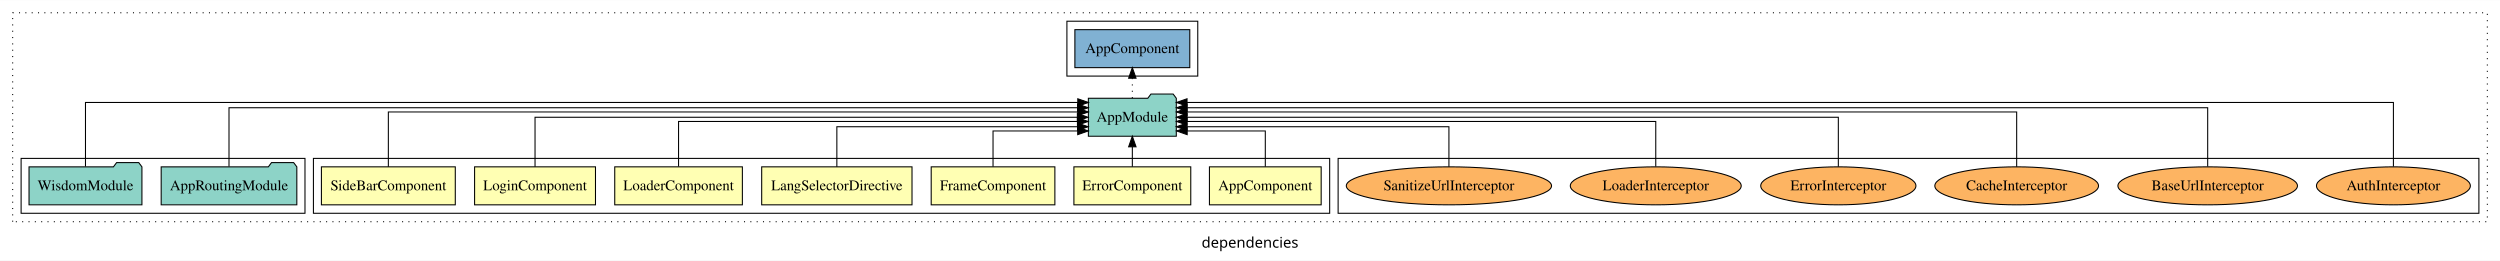
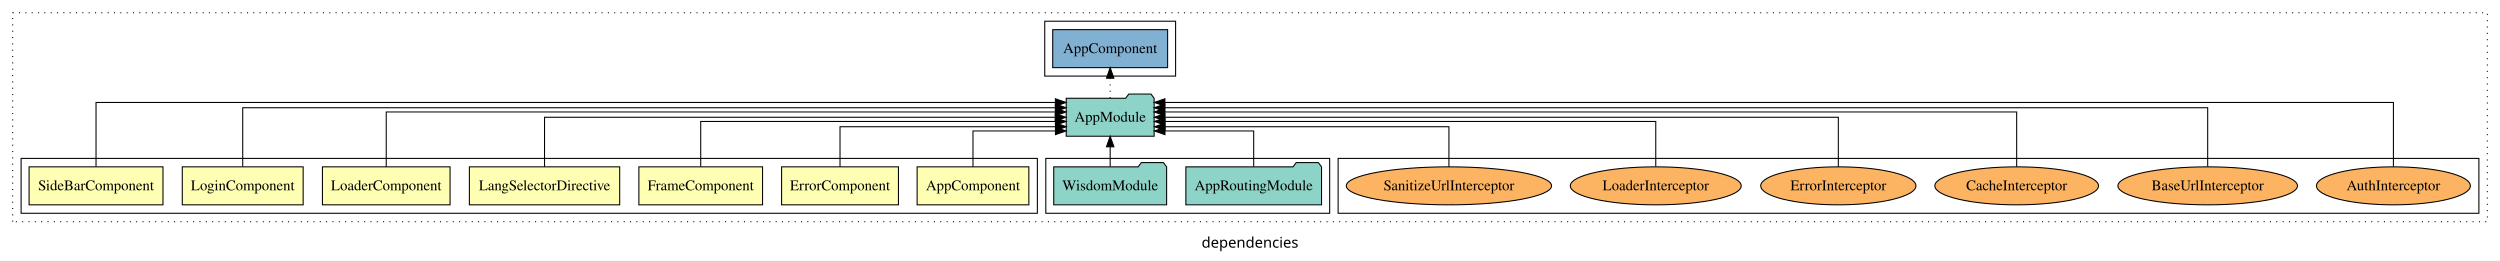
<svg xmlns="http://www.w3.org/2000/svg" width="2369pt" height="247pt" viewBox="0.00 0.00 2369.00 246.80">
  <g id="graph0" class="graph" transform="scale(1 1) rotate(0) translate(4 242.8)">
    <polygon fill="white" stroke="transparent" points="-4,4 -4,-242.8 2365,-242.8 2365,4 -4,4" />
    <text text-anchor="middle" x="1180.5" y="-8.2" font-family="sans-serif" font-size="14.00">dependencies</text>
    <g id="clust1" class="cluster">
      <polygon fill="none" stroke="black" stroke-dasharray="1,5" points="8,-32.8 8,-230.8 2353,-230.8 2353,-32.8 8,-32.8" />
    </g>
    <g id="clust12" class="cluster">
-       <polygon fill="none" stroke="black" points="1007,-170.8 1007,-222.8 1131,-222.8 1131,-170.8 1007,-170.8" />
+       <polygon fill="none" stroke="black" points="986,-170.8 986,-222.8 1110,-222.8 1110,-170.8 986,-170.8" />
    </g>
    <g id="clust13" class="cluster">
      <polygon fill="none" stroke="black" points="1264,-40.8 1264,-92.8 2345,-92.8 2345,-40.8 1264,-40.8" />
    </g>
+     <g id="clust10" class="cluster">
+       <polygon fill="none" stroke="black" points="987,-40.8 987,-92.8 1256,-92.8 1256,-40.8 987,-40.8" />
+     </g>
    <g id="clust2" class="cluster">
-       <polygon fill="none" stroke="black" points="293,-40.8 293,-92.8 1256,-92.8 1256,-40.8 293,-40.8" />
-     </g>
-     <g id="clust10" class="cluster">
-       <polygon fill="none" stroke="black" points="16,-40.8 16,-92.8 285,-92.8 285,-40.8 16,-40.8" />
+       <polygon fill="none" stroke="black" points="16,-40.8 16,-92.8 979,-92.8 979,-40.8 16,-40.8" />
    </g>
    <g id="node1" class="node">
-       <polygon fill="#ffffb3" stroke="black" points="1247.94,-84.8 1142.06,-84.8 1142.06,-48.8 1247.94,-48.8 1247.94,-84.8" />
-       <text text-anchor="middle" x="1195" y="-62.6" font-family="Times,serif" font-size="14.00">AppComponent</text>
+       <polygon fill="#ffffb3" stroke="black" points="970.94,-84.8 865.06,-84.8 865.06,-48.8 970.94,-48.8 970.94,-84.8" />
+       <text text-anchor="middle" x="918" y="-62.6" font-family="Times,serif" font-size="14.00">AppComponent</text>
    </g>
    <g id="node8" class="node">
-       <polygon fill="#8dd3c7" stroke="black" points="1110.66,-149.8 1107.66,-153.8 1086.66,-153.8 1083.66,-149.8 1027.34,-149.8 1027.34,-113.8 1110.66,-113.8 1110.66,-149.8" />
-       <text text-anchor="middle" x="1069" y="-127.6" font-family="Times,serif" font-size="14.00">AppModule</text>
+       <polygon fill="#8dd3c7" stroke="black" points="1089.66,-149.8 1086.66,-153.8 1065.66,-153.8 1062.66,-149.8 1006.34,-149.8 1006.34,-113.8 1089.66,-113.8 1089.66,-149.8" />
+       <text text-anchor="middle" x="1048" y="-127.6" font-family="Times,serif" font-size="14.00">AppModule</text>
    </g>
    <g id="edge1" class="edge">
-       <path fill="none" stroke="black" d="M1195,-84.99C1195,-99.98 1195,-118.8 1195,-118.8 1195,-118.8 1120.96,-118.8 1120.96,-118.8" />
-       <polygon fill="black" stroke="black" points="1120.96,-115.3 1110.96,-118.8 1120.96,-122.3 1120.96,-115.3" />
+       <path fill="none" stroke="black" d="M918,-84.99C918,-99.98 918,-118.8 918,-118.8 918,-118.8 996.15,-118.8 996.15,-118.8" />
+       <polygon fill="black" stroke="black" points="996.15,-122.3 1006.15,-118.8 996.15,-115.3 996.15,-122.3" />
    </g>
    <g id="node2" class="node">
-       <polygon fill="#ffffb3" stroke="black" points="1124.37,-84.8 1013.63,-84.8 1013.63,-48.8 1124.37,-48.8 1124.37,-84.8" />
-       <text text-anchor="middle" x="1069" y="-62.6" font-family="Times,serif" font-size="14.00">ErrorComponent</text>
+       <polygon fill="#ffffb3" stroke="black" points="847.37,-84.8 736.63,-84.8 736.63,-48.8 847.37,-48.8 847.37,-84.8" />
+       <text text-anchor="middle" x="792" y="-62.6" font-family="Times,serif" font-size="14.00">ErrorComponent</text>
    </g>
    <g id="edge2" class="edge">
-       <path fill="none" stroke="black" d="M1069,-84.91C1069,-84.91 1069,-103.79 1069,-103.79" />
-       <polygon fill="black" stroke="black" points="1065.5,-103.79 1069,-113.79 1072.5,-103.79 1065.5,-103.79" />
+       <path fill="none" stroke="black" d="M792,-84.83C792,-101.2 792,-122.8 792,-122.8 792,-122.8 996.3,-122.8 996.3,-122.8" />
+       <polygon fill="black" stroke="black" points="996.3,-126.3 1006.3,-122.8 996.3,-119.3 996.3,-126.3" />
    </g>
    <g id="node3" class="node">
-       <polygon fill="#ffffb3" stroke="black" points="995.6,-84.8 878.4,-84.8 878.4,-48.8 995.6,-48.8 995.6,-84.8" />
-       <text text-anchor="middle" x="937" y="-62.6" font-family="Times,serif" font-size="14.00">FrameComponent</text>
+       <polygon fill="#ffffb3" stroke="black" points="718.6,-84.8 601.4,-84.8 601.4,-48.8 718.6,-48.8 718.6,-84.8" />
+       <text text-anchor="middle" x="660" y="-62.6" font-family="Times,serif" font-size="14.00">FrameComponent</text>
    </g>
    <g id="edge3" class="edge">
-       <path fill="none" stroke="black" d="M937,-84.99C937,-99.98 937,-118.8 937,-118.8 937,-118.8 1017.23,-118.8 1017.23,-118.8" />
-       <polygon fill="black" stroke="black" points="1017.23,-122.3 1027.23,-118.8 1017.23,-115.3 1017.23,-122.3" />
+       <path fill="none" stroke="black" d="M660,-85.1C660,-103.07 660,-127.8 660,-127.8 660,-127.8 996.11,-127.8 996.11,-127.8" />
+       <polygon fill="black" stroke="black" points="996.11,-131.3 1006.11,-127.8 996.11,-124.3 996.11,-131.3" />
    </g>
    <g id="node4" class="node">
-       <polygon fill="#ffffb3" stroke="black" points="860.22,-84.8 717.78,-84.8 717.78,-48.8 860.22,-48.8 860.22,-84.8" />
-       <text text-anchor="middle" x="789" y="-62.6" font-family="Times,serif" font-size="14.00">LangSelectorDirective</text>
+       <polygon fill="#ffffb3" stroke="black" points="583.22,-84.8 440.78,-84.8 440.78,-48.8 583.22,-48.8 583.22,-84.8" />
+       <text text-anchor="middle" x="512" y="-62.6" font-family="Times,serif" font-size="14.00">LangSelectorDirective</text>
    </g>
    <g id="edge4" class="edge">
-       <path fill="none" stroke="black" d="M789,-84.83C789,-101.2 789,-122.8 789,-122.8 789,-122.8 1017.08,-122.8 1017.08,-122.8" />
-       <polygon fill="black" stroke="black" points="1017.08,-126.3 1027.08,-122.8 1017.08,-119.3 1017.08,-126.3" />
+       <path fill="none" stroke="black" d="M512,-84.91C512,-104.14 512,-131.8 512,-131.8 512,-131.8 995.94,-131.8 995.94,-131.8" />
+       <polygon fill="black" stroke="black" points="995.94,-135.3 1005.94,-131.8 995.94,-128.3 995.94,-135.3" />
    </g>
    <g id="node5" class="node">
-       <polygon fill="#ffffb3" stroke="black" points="699.47,-84.8 578.53,-84.8 578.53,-48.8 699.47,-48.8 699.47,-84.8" />
-       <text text-anchor="middle" x="639" y="-62.6" font-family="Times,serif" font-size="14.00">LoaderComponent</text>
+       <polygon fill="#ffffb3" stroke="black" points="422.47,-84.8 301.53,-84.8 301.53,-48.8 422.47,-48.8 422.47,-84.8" />
+       <text text-anchor="middle" x="362" y="-62.6" font-family="Times,serif" font-size="14.00">LoaderComponent</text>
    </g>
    <g id="edge5" class="edge">
-       <path fill="none" stroke="black" d="M639,-85.1C639,-103.07 639,-127.8 639,-127.8 639,-127.8 1016.99,-127.8 1016.99,-127.8" />
-       <polygon fill="black" stroke="black" points="1016.99,-131.3 1026.99,-127.8 1016.99,-124.3 1016.99,-131.3" />
+       <path fill="none" stroke="black" d="M362,-84.83C362,-105.57 362,-136.8 362,-136.8 362,-136.8 996.12,-136.8 996.12,-136.8" />
+       <polygon fill="black" stroke="black" points="996.12,-140.3 1006.12,-136.8 996.12,-133.3 996.12,-140.3" />
    </g>
    <g id="node6" class="node">
-       <polygon fill="#ffffb3" stroke="black" points="560.28,-84.8 445.72,-84.8 445.72,-48.8 560.28,-48.8 560.28,-84.8" />
-       <text text-anchor="middle" x="503" y="-62.6" font-family="Times,serif" font-size="14.00">LoginComponent</text>
+       <polygon fill="#ffffb3" stroke="black" points="283.27,-84.8 168.73,-84.8 168.73,-48.8 283.27,-48.8 283.27,-84.8" />
+       <text text-anchor="middle" x="226" y="-62.6" font-family="Times,serif" font-size="14.00">LoginComponent</text>
    </g>
    <g id="edge6" class="edge">
-       <path fill="none" stroke="black" d="M503,-84.91C503,-104.14 503,-131.8 503,-131.8 503,-131.8 1016.92,-131.8 1016.92,-131.8" />
-       <polygon fill="black" stroke="black" points="1016.92,-135.3 1026.92,-131.8 1016.92,-128.3 1016.92,-135.3" />
+       <path fill="none" stroke="black" d="M226,-85.09C226,-107.01 226,-140.8 226,-140.8 226,-140.8 996.11,-140.8 996.11,-140.8" />
+       <polygon fill="black" stroke="black" points="996.11,-144.3 1006.11,-140.8 996.11,-137.3 996.11,-144.3" />
    </g>
    <g id="node7" class="node">
-       <polygon fill="#ffffb3" stroke="black" points="427.43,-84.8 300.57,-84.8 300.57,-48.8 427.43,-48.8 427.43,-84.8" />
-       <text text-anchor="middle" x="364" y="-62.6" font-family="Times,serif" font-size="14.00">SideBarComponent</text>
+       <polygon fill="#ffffb3" stroke="black" points="150.44,-84.8 23.56,-84.8 23.56,-48.8 150.44,-48.8 150.44,-84.8" />
+       <text text-anchor="middle" x="87" y="-62.6" font-family="Times,serif" font-size="14.00">SideBarComponent</text>
    </g>
    <g id="edge7" class="edge">
-       <path fill="none" stroke="black" d="M364,-84.83C364,-105.57 364,-136.8 364,-136.8 364,-136.8 1017.27,-136.8 1017.27,-136.8" />
-       <polygon fill="black" stroke="black" points="1017.27,-140.3 1027.27,-136.8 1017.27,-133.3 1017.27,-140.3" />
+       <path fill="none" stroke="black" d="M87,-85.12C87,-108.46 87,-145.8 87,-145.8 87,-145.8 996.09,-145.8 996.09,-145.8" />
+       <polygon fill="black" stroke="black" points="996.09,-149.3 1006.09,-145.8 996.09,-142.3 996.09,-149.3" />
    </g>
    <g id="node11" class="node">
-       <polygon fill="#80b1d3" stroke="black" points="1123.44,-214.8 1014.56,-214.8 1014.56,-178.8 1123.44,-178.8 1123.44,-214.8" />
-       <text text-anchor="middle" x="1069" y="-192.6" font-family="Times,serif" font-size="14.00">AppComponent </text>
+       <polygon fill="#80b1d3" stroke="black" points="1102.44,-214.8 993.56,-214.8 993.56,-178.8 1102.44,-178.8 1102.44,-214.8" />
+       <text text-anchor="middle" x="1048" y="-192.6" font-family="Times,serif" font-size="14.00">AppComponent </text>
    </g>
    <g id="edge10" class="edge">
-       <path fill="none" stroke="black" stroke-dasharray="1,5" d="M1069,-149.91C1069,-149.91 1069,-168.79 1069,-168.79" />
-       <polygon fill="black" stroke="black" points="1065.5,-168.79 1069,-178.79 1072.5,-168.79 1065.5,-168.79" />
+       <path fill="none" stroke="black" stroke-dasharray="1,5" d="M1048,-149.91C1048,-149.91 1048,-168.79 1048,-168.79" />
+       <polygon fill="black" stroke="black" points="1044.5,-168.79 1048,-178.79 1051.5,-168.79 1044.5,-168.79" />
    </g>
    <g id="node9" class="node">
-       <polygon fill="#8dd3c7" stroke="black" points="277.27,-84.8 274.27,-88.8 253.27,-88.8 250.27,-84.8 148.73,-84.8 148.73,-48.8 277.27,-48.8 277.27,-84.8" />
-       <text text-anchor="middle" x="213" y="-62.6" font-family="Times,serif" font-size="14.00">AppRoutingModule</text>
+       <polygon fill="#8dd3c7" stroke="black" points="1248.28,-84.8 1245.28,-88.8 1224.28,-88.8 1221.28,-84.8 1119.72,-84.8 1119.72,-48.8 1248.28,-48.8 1248.28,-84.8" />
+       <text text-anchor="middle" x="1184" y="-62.6" font-family="Times,serif" font-size="14.00">AppRoutingModule</text>
    </g>
    <g id="edge8" class="edge">
-       <path fill="none" stroke="black" d="M213,-85.09C213,-107.01 213,-140.8 213,-140.8 213,-140.8 1017.13,-140.8 1017.13,-140.8" />
-       <polygon fill="black" stroke="black" points="1017.13,-144.3 1027.13,-140.8 1017.13,-137.3 1017.13,-144.3" />
+       <path fill="none" stroke="black" d="M1184,-84.99C1184,-99.98 1184,-118.8 1184,-118.8 1184,-118.8 1099.91,-118.8 1099.91,-118.8" />
+       <polygon fill="black" stroke="black" points="1099.91,-115.3 1089.91,-118.8 1099.91,-122.3 1099.91,-115.3" />
    </g>
    <g id="node10" class="node">
-       <polygon fill="#8dd3c7" stroke="black" points="130.49,-84.8 127.49,-88.8 106.49,-88.8 103.49,-84.8 23.51,-84.8 23.51,-48.8 130.49,-48.8 130.49,-84.8" />
-       <text text-anchor="middle" x="77" y="-62.6" font-family="Times,serif" font-size="14.00">WisdomModule</text>
+       <polygon fill="#8dd3c7" stroke="black" points="1101.49,-84.8 1098.49,-88.8 1077.49,-88.8 1074.49,-84.8 994.51,-84.8 994.51,-48.8 1101.49,-48.8 1101.49,-84.8" />
+       <text text-anchor="middle" x="1048" y="-62.6" font-family="Times,serif" font-size="14.00">WisdomModule</text>
    </g>
    <g id="edge9" class="edge">
-       <path fill="none" stroke="black" d="M77,-85.12C77,-108.46 77,-145.8 77,-145.8 77,-145.8 1017.32,-145.8 1017.32,-145.8" />
-       <polygon fill="black" stroke="black" points="1017.32,-149.3 1027.32,-145.8 1017.32,-142.3 1017.32,-149.3" />
+       <path fill="none" stroke="black" d="M1048,-84.91C1048,-84.91 1048,-103.79 1048,-103.79" />
+       <polygon fill="black" stroke="black" points="1044.5,-103.79 1048,-113.79 1051.5,-103.79 1044.5,-103.79" />
    </g>
    <g id="node12" class="node">
-       <ellipse fill="#fdb462" stroke="black" cx="2264" cy="-66.8" rx="72.91" ry="18" />
+       <ellipse fill="#fdb462" stroke="black" cx="2264" cy="-66.8" rx="72.92" ry="18" />
      <text text-anchor="middle" x="2264" y="-62.6" font-family="Times,serif" font-size="14.00">AuthInterceptor</text>
    </g>
    <g id="edge11" class="edge">
-       <path fill="none" stroke="black" d="M2264,-85.12C2264,-108.46 2264,-145.8 2264,-145.8 2264,-145.8 1120.83,-145.8 1120.83,-145.8" />
-       <polygon fill="black" stroke="black" points="1120.83,-142.3 1110.83,-145.8 1120.83,-149.3 1120.83,-142.3" />
+       <path fill="none" stroke="black" d="M2264,-85.12C2264,-108.46 2264,-145.8 2264,-145.8 2264,-145.8 1099.86,-145.8 1099.86,-145.8" />
+       <polygon fill="black" stroke="black" points="1099.86,-142.3 1089.86,-145.8 1099.86,-149.3 1099.86,-142.3" />
    </g>
    <g id="node13" class="node">
-       <ellipse fill="#fdb462" stroke="black" cx="2088" cy="-66.8" rx="85.07" ry="18" />
+       <ellipse fill="#fdb462" stroke="black" cx="2088" cy="-66.8" rx="85.08" ry="18" />
      <text text-anchor="middle" x="2088" y="-62.6" font-family="Times,serif" font-size="14.00">BaseUrlInterceptor</text>
    </g>
    <g id="edge12" class="edge">
-       <path fill="none" stroke="black" d="M2088,-85.09C2088,-107.01 2088,-140.8 2088,-140.8 2088,-140.8 1120.85,-140.8 1120.85,-140.8" />
-       <polygon fill="black" stroke="black" points="1120.85,-137.3 1110.85,-140.8 1120.85,-144.3 1120.85,-137.3" />
+       <path fill="none" stroke="black" d="M2088,-85.09C2088,-107.01 2088,-140.8 2088,-140.8 2088,-140.8 1099.73,-140.8 1099.73,-140.8" />
+       <polygon fill="black" stroke="black" points="1099.73,-137.3 1089.73,-140.8 1099.73,-144.3 1099.73,-137.3" />
    </g>
    <g id="node14" class="node">
-       <ellipse fill="#fdb462" stroke="black" cx="1907" cy="-66.8" rx="77.55" ry="18" />
+       <ellipse fill="#fdb462" stroke="black" cx="1907" cy="-66.8" rx="77.54" ry="18" />
      <text text-anchor="middle" x="1907" y="-62.6" font-family="Times,serif" font-size="14.00">CacheInterceptor</text>
    </g>
    <g id="edge13" class="edge">
-       <path fill="none" stroke="black" d="M1907,-84.83C1907,-105.57 1907,-136.8 1907,-136.8 1907,-136.8 1120.84,-136.8 1120.84,-136.8" />
-       <polygon fill="black" stroke="black" points="1120.84,-133.3 1110.84,-136.8 1120.84,-140.3 1120.84,-133.3" />
+       <path fill="none" stroke="black" d="M1907,-84.83C1907,-105.57 1907,-136.8 1907,-136.8 1907,-136.8 1099.72,-136.8 1099.72,-136.8" />
+       <polygon fill="black" stroke="black" points="1099.72,-133.3 1089.72,-136.8 1099.72,-140.3 1099.72,-133.3" />
    </g>
    <g id="node15" class="node">
-       <ellipse fill="#fdb462" stroke="black" cx="1738" cy="-66.8" rx="73.53" ry="18" />
+       <ellipse fill="#fdb462" stroke="black" cx="1738" cy="-66.8" rx="73.54" ry="18" />
      <text text-anchor="middle" x="1738" y="-62.6" font-family="Times,serif" font-size="14.00">ErrorInterceptor</text>
    </g>
    <g id="edge14" class="edge">
-       <path fill="none" stroke="black" d="M1738,-84.91C1738,-104.14 1738,-131.8 1738,-131.8 1738,-131.8 1120.85,-131.8 1120.85,-131.8" />
-       <polygon fill="black" stroke="black" points="1120.85,-128.3 1110.85,-131.8 1120.85,-135.3 1120.85,-128.3" />
+       <path fill="none" stroke="black" d="M1738,-84.91C1738,-104.14 1738,-131.8 1738,-131.8 1738,-131.8 1099.87,-131.8 1099.87,-131.8" />
+       <polygon fill="black" stroke="black" points="1099.87,-128.3 1089.87,-131.8 1099.87,-135.3 1099.87,-128.3" />
    </g>
    <g id="node16" class="node">
      <ellipse fill="#fdb462" stroke="black" cx="1565" cy="-66.8" rx="80.98" ry="18" />
      <text text-anchor="middle" x="1565" y="-62.6" font-family="Times,serif" font-size="14.00">LoaderInterceptor</text>
    </g>
    <g id="edge15" class="edge">
-       <path fill="none" stroke="black" d="M1565,-85.1C1565,-103.07 1565,-127.8 1565,-127.8 1565,-127.8 1120.86,-127.8 1120.86,-127.8" />
-       <polygon fill="black" stroke="black" points="1120.86,-124.3 1110.86,-127.8 1120.86,-131.3 1120.86,-124.3" />
+       <path fill="none" stroke="black" d="M1565,-85.1C1565,-103.07 1565,-127.8 1565,-127.8 1565,-127.8 1099.87,-127.8 1099.87,-127.8" />
+       <polygon fill="black" stroke="black" points="1099.87,-124.3 1089.87,-127.8 1099.87,-131.3 1099.87,-124.3" />
    </g>
    <g id="node17" class="node">
-       <ellipse fill="#fdb462" stroke="black" cx="1369" cy="-66.8" rx="97.24" ry="18" />
+       <ellipse fill="#fdb462" stroke="black" cx="1369" cy="-66.8" rx="97.25" ry="18" />
      <text text-anchor="middle" x="1369" y="-62.6" font-family="Times,serif" font-size="14.00">SanitizeUrlInterceptor</text>
    </g>
    <g id="edge16" class="edge">
-       <path fill="none" stroke="black" d="M1369,-84.83C1369,-101.2 1369,-122.8 1369,-122.8 1369,-122.8 1120.71,-122.8 1120.71,-122.8" />
-       <polygon fill="black" stroke="black" points="1120.71,-119.3 1110.71,-122.8 1120.71,-126.3 1120.71,-119.3" />
+       <path fill="none" stroke="black" d="M1369,-84.83C1369,-101.2 1369,-122.8 1369,-122.8 1369,-122.8 1099.97,-122.8 1099.97,-122.8" />
+       <polygon fill="black" stroke="black" points="1099.97,-119.3 1089.97,-122.8 1099.97,-126.3 1099.97,-119.3" />
    </g>
  </g>
</svg>
